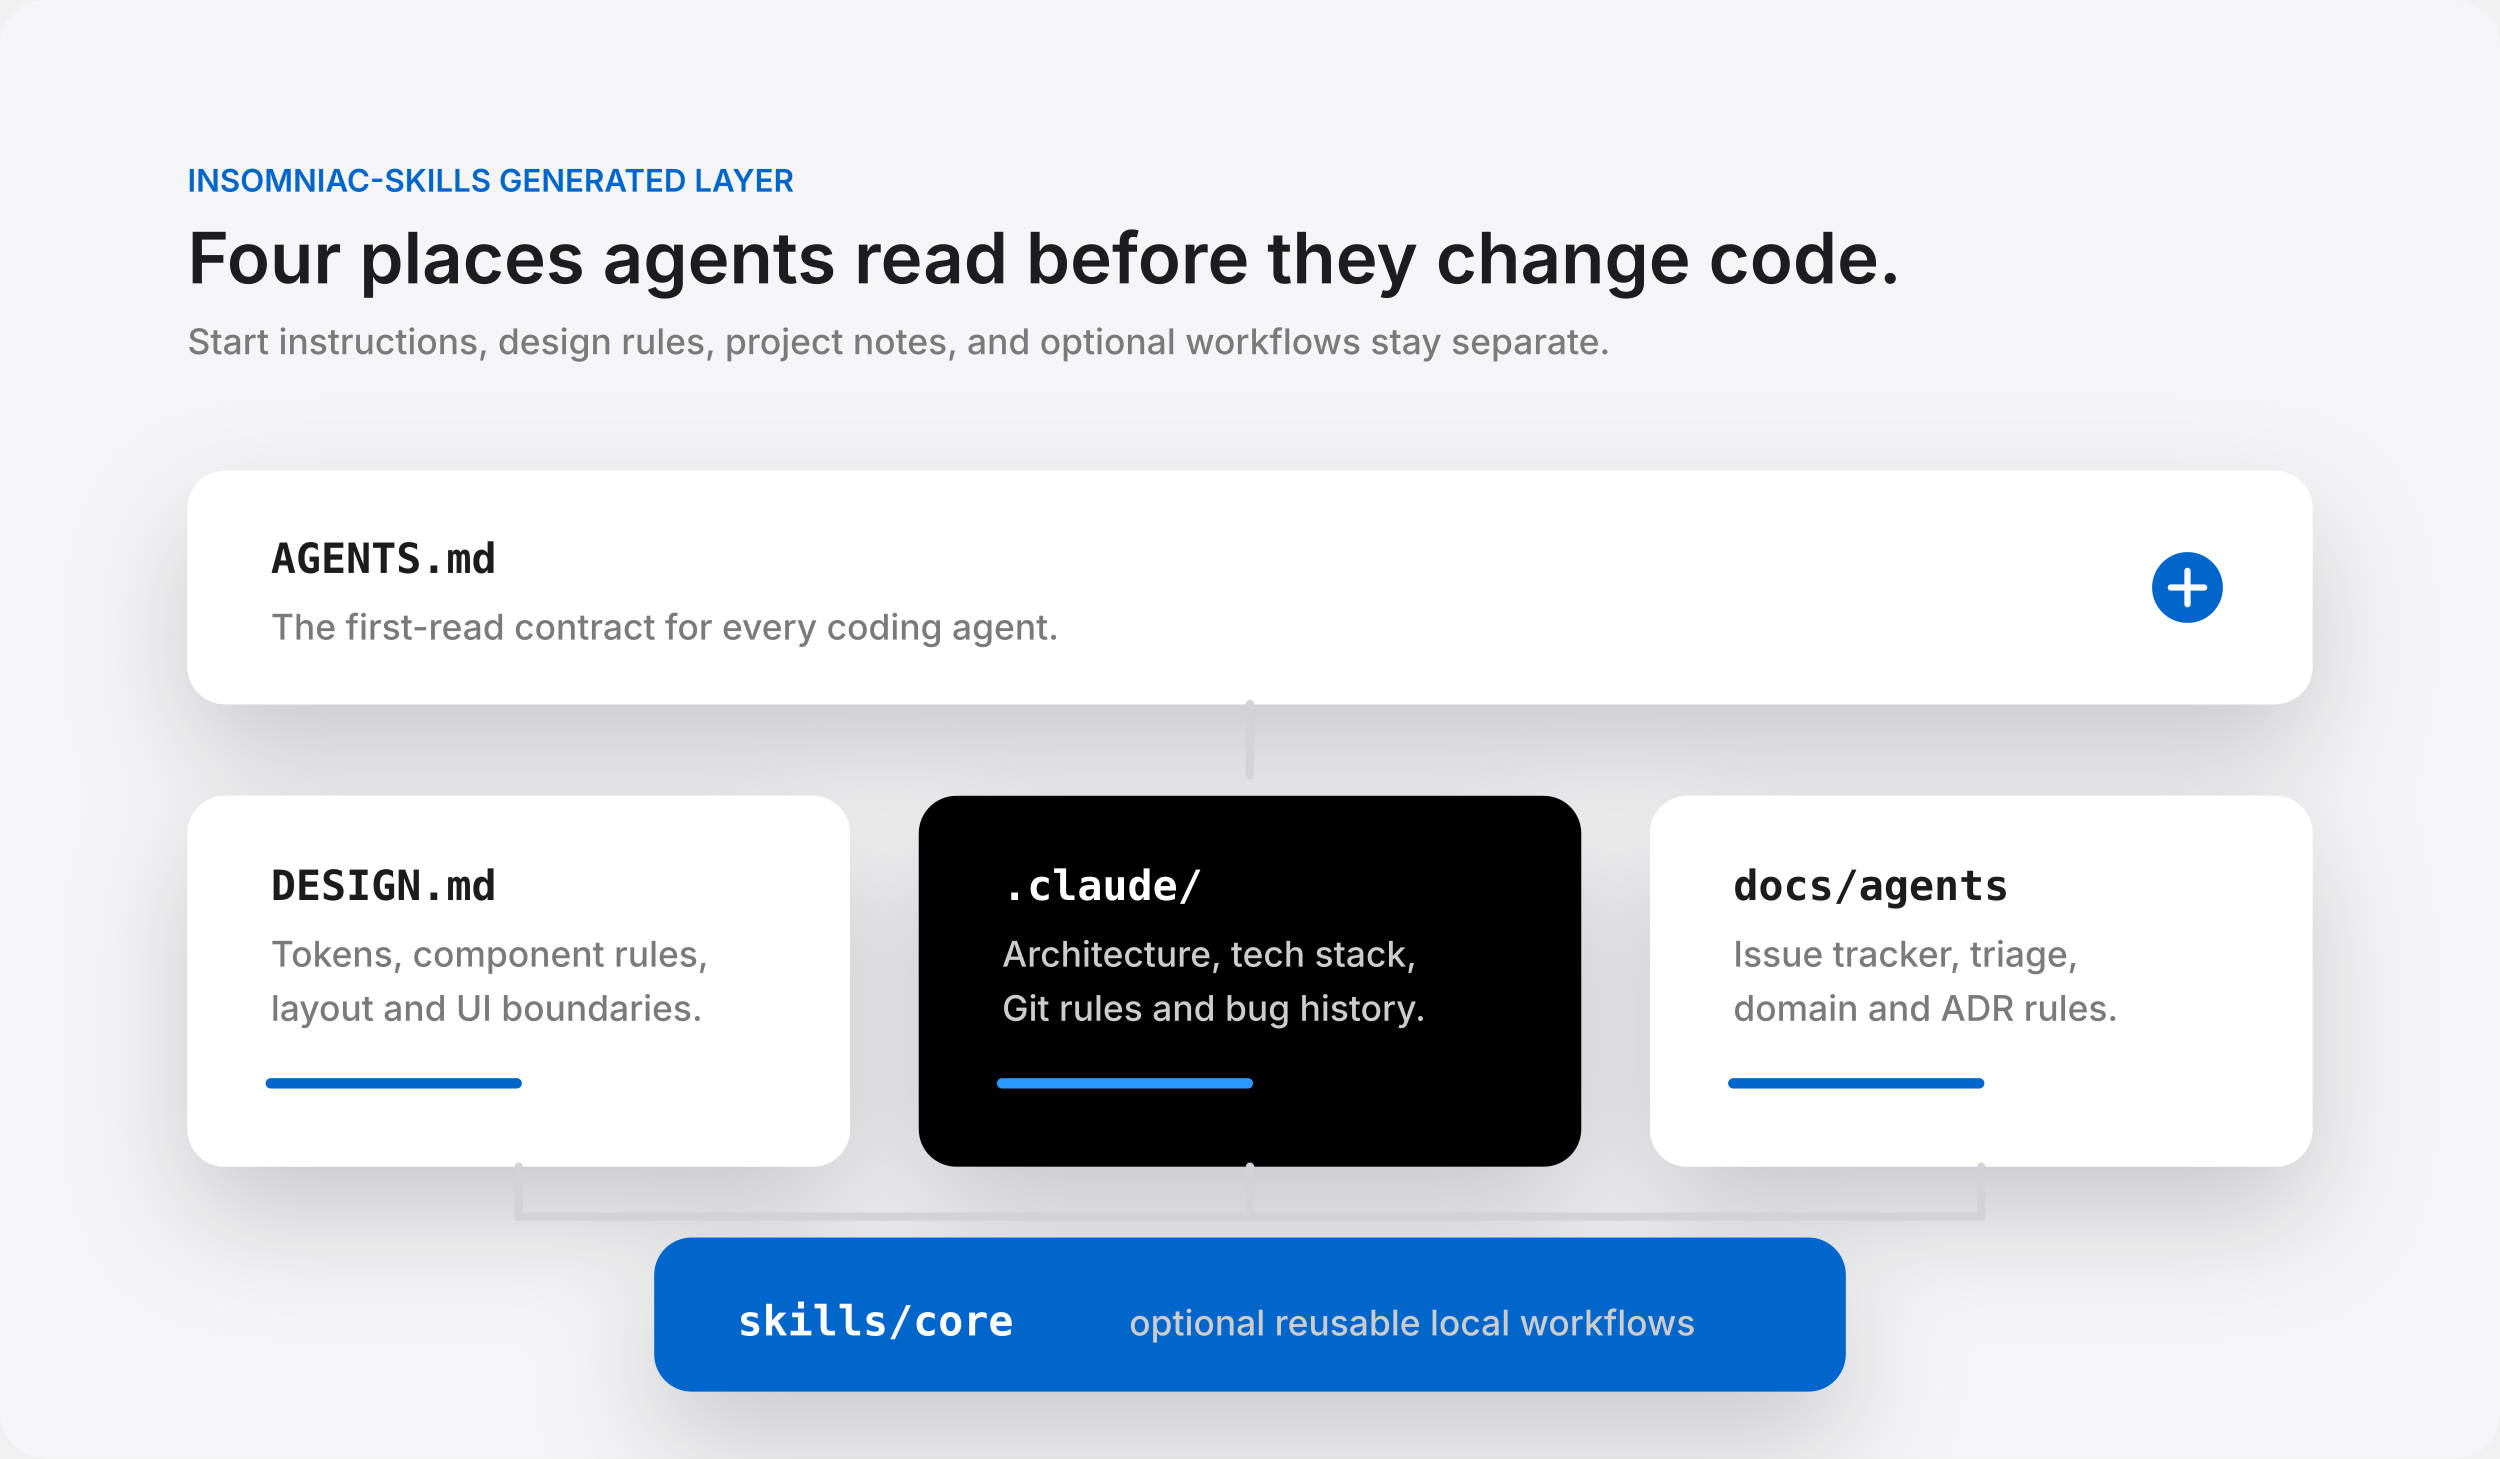
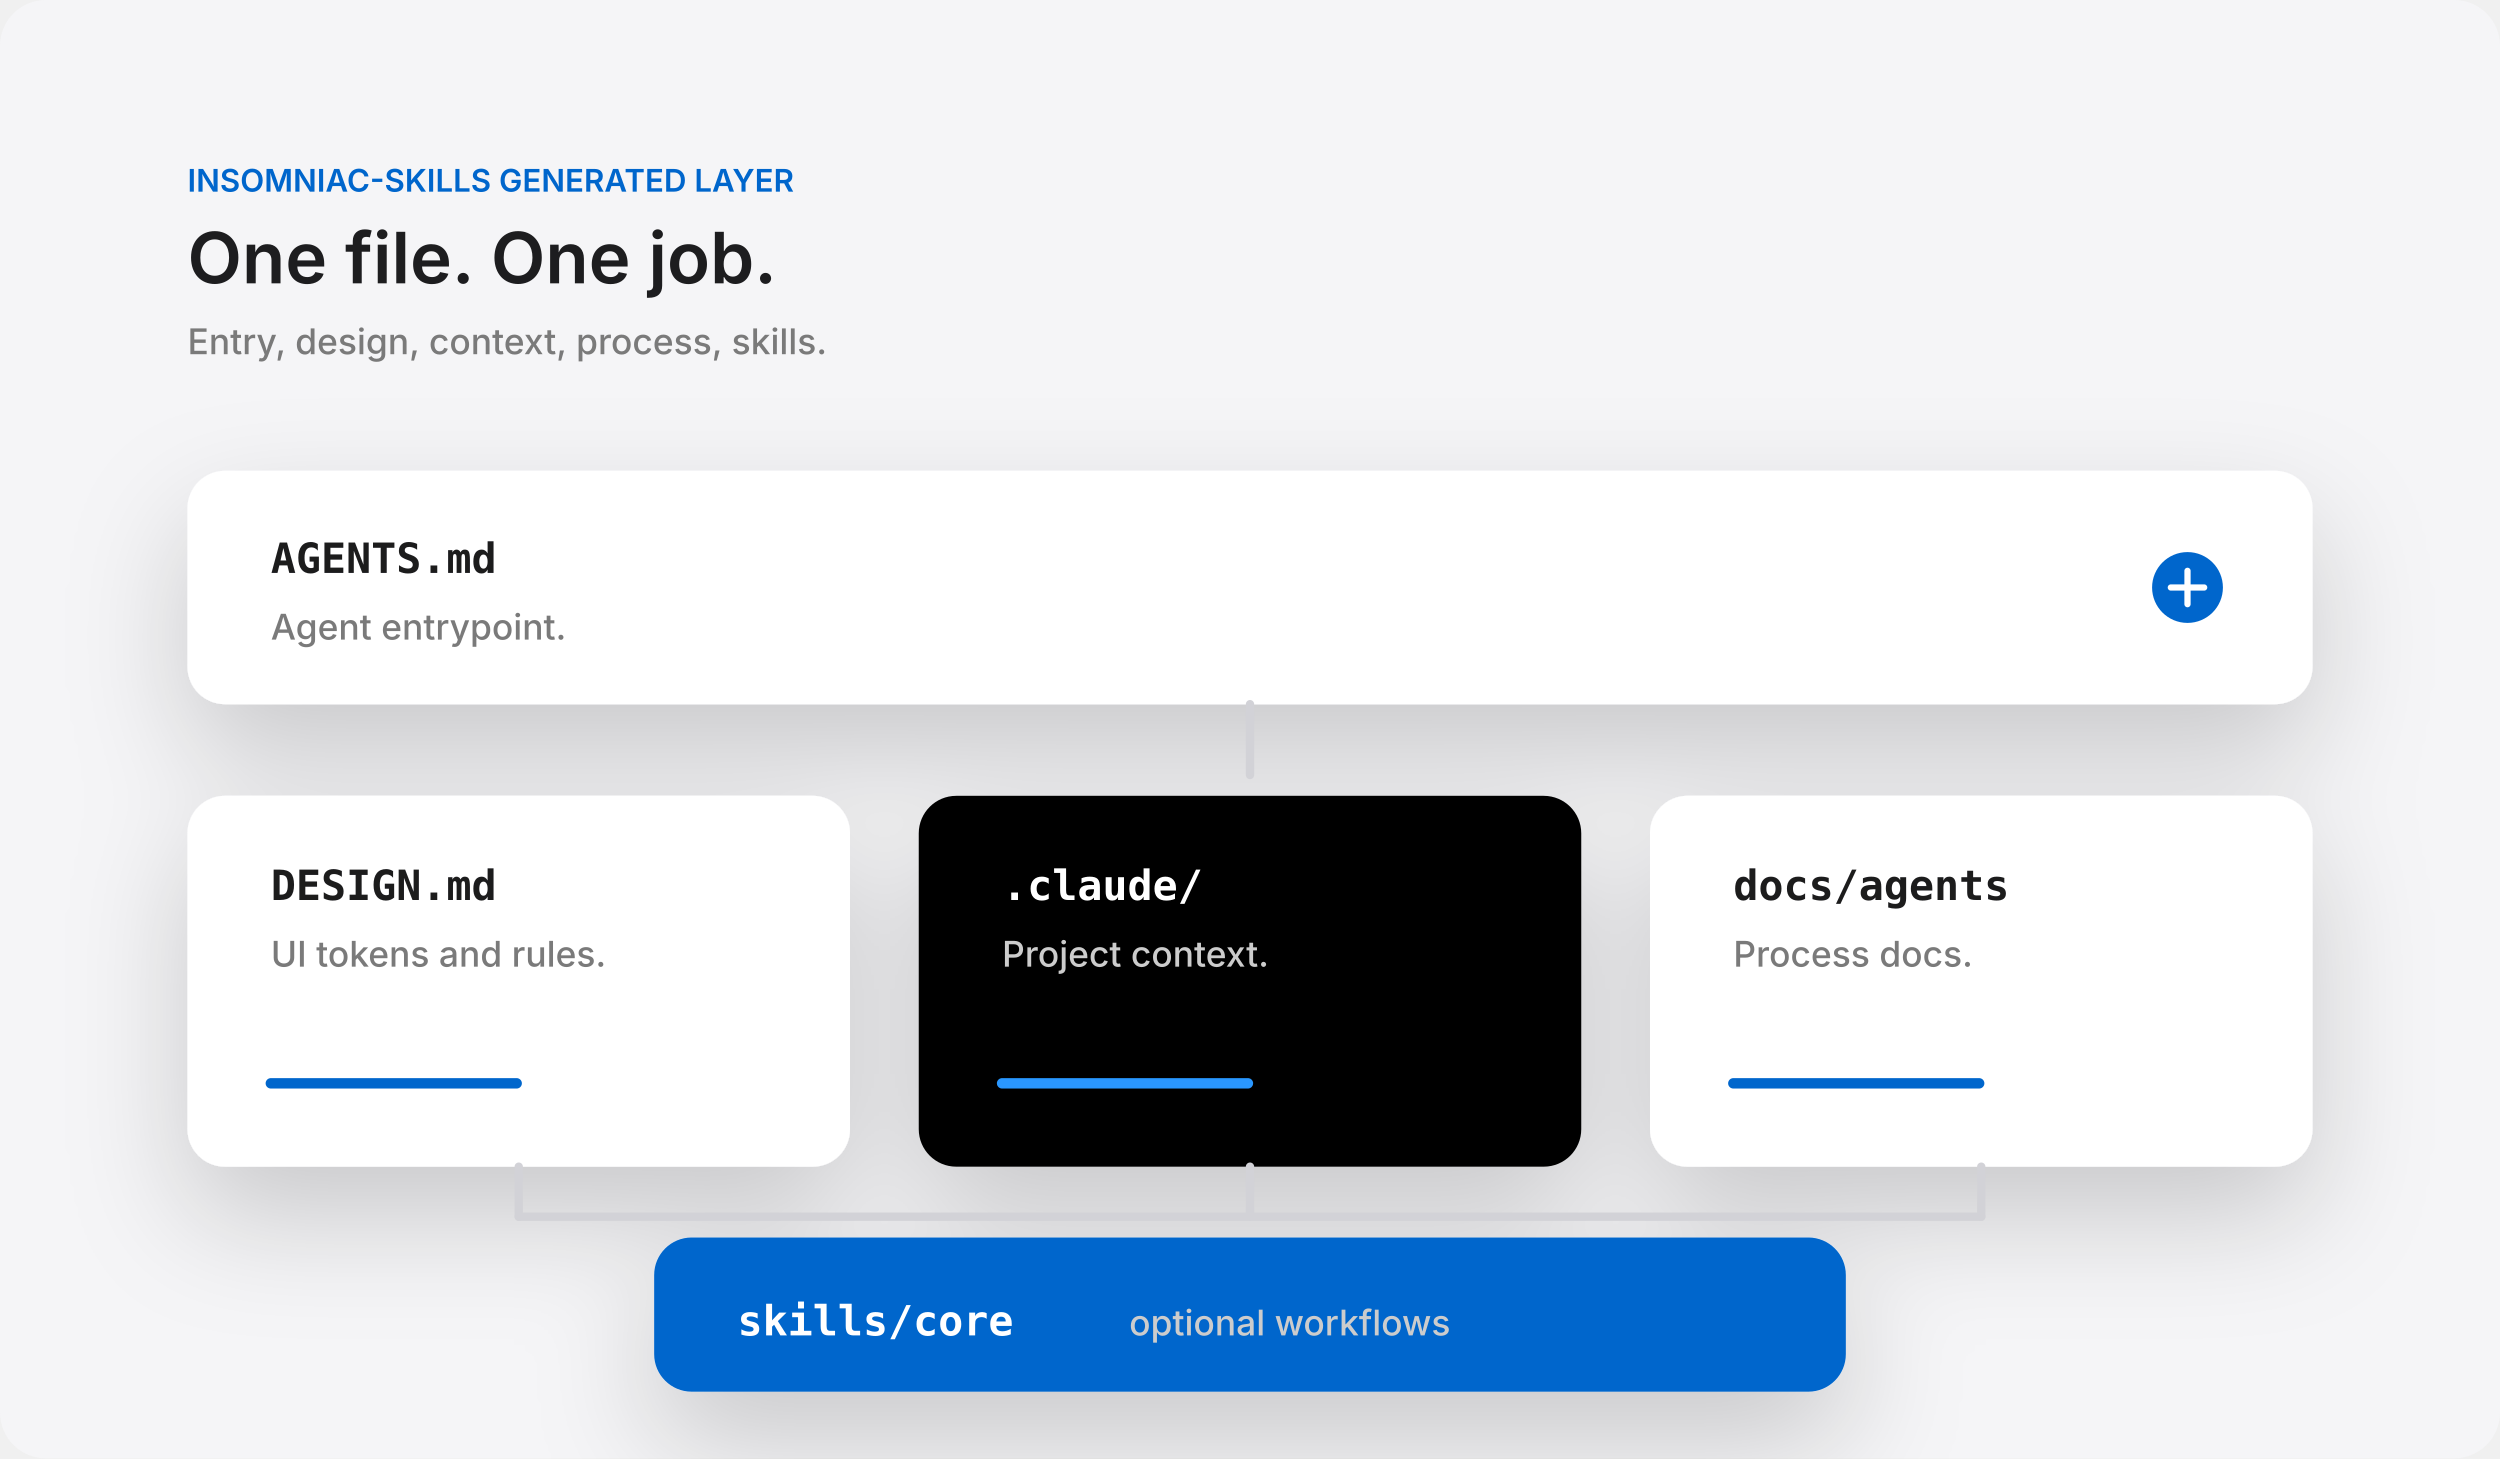
<svg xmlns="http://www.w3.org/2000/svg" width="1200" height="700" viewBox="0 0 1200 700" role="img" aria-labelledby="title desc">
  <defs>
    <filter id="productShadow" x="-20%" y="-20%" width="140%" height="150%">
      <feDropShadow dx="0" dy="24" stdDeviation="28" flood-color="#000000" flood-opacity="0.18" />
    </filter>
    <style>
      .mono{font:700 20px "SF Mono",SFMono-Regular,Menlo,Consolas,monospace;fill:#1d1d1f}
      .monoDark{font:700 20px "SF Mono",SFMono-Regular,Menlo,Consolas,monospace;fill:#ffffff}
      .label{font:600 34px -apple-system,BlinkMacSystemFont,"SF Pro Display","Segoe UI",sans-serif;fill:#1d1d1f}
      .small{font:500 17px -apple-system,BlinkMacSystemFont,"SF Pro Text","Segoe UI",sans-serif;fill:#7a7a7a}
      .smallDark{font:500 17px -apple-system,BlinkMacSystemFont,"SF Pro Text","Segoe UI",sans-serif;fill:#cccccc}
      .caption{font:600 15px -apple-system,BlinkMacSystemFont,"SF Pro Text","Segoe UI",sans-serif;fill:#0066cc}
    </style>
  </defs>
  <rect width="1200" height="700" rx="22" fill="#f5f5f7" />
  <text x="90" y="92" class="caption">INSOMNIAC-SKILLS GENERATED LAYER</text>
-   <text x="90" y="136" class="label">Four places agents read before they change code.</text>
-   <text x="90" y="170" class="small">Start instructions, design rules, project notes, and optional workflows stay separate.</text>
+   <text x="90" y="136" class="label">One file. One job.</text>
+   <text x="90" y="170" class="small">Entry, design, context, process, skills.</text>
  <g filter="url(#productShadow)">
    <rect x="90" y="226" width="1020" height="112" rx="18" fill="#ffffff" />
    <text x="130" y="275" class="mono">AGENTS.md</text>
-     <text x="130" y="307" class="small">The first-read contract for every coding agent.</text>
+     <text x="130" y="307" class="small">Agent entrypoint.</text>
    <circle cx="1050" cy="282" r="17" fill="#0066cc" />
    <path d="M1042 282h16M1050 274v16" stroke="#ffffff" stroke-width="3" stroke-linecap="round" />
    <rect x="90" y="382" width="318" height="178" rx="18" fill="#ffffff" />
    <text x="130" y="432" class="mono">DESIGN.md</text>
-     <text x="130" y="464" class="small">Tokens, component rules,</text>
-     <text x="130" y="490" class="small">layout and UI boundaries.</text>
+     <text x="130" y="464" class="small">UI tokens and rules.</text>
    <path d="M130 520h118" stroke="#0066cc" stroke-width="5" stroke-linecap="round" />
    <rect x="441" y="382" width="318" height="178" rx="18" fill="#000000" />
    <text x="481" y="432" class="monoDark">.claude/</text>
-     <text x="481" y="464" class="smallDark">Architecture, tech stack,</text>
-     <text x="481" y="490" class="smallDark">Git rules and bug history.</text>
+     <text x="481" y="464" class="smallDark">Project context.</text>
    <path d="M481 520h118" stroke="#2997ff" stroke-width="5" stroke-linecap="round" />
    <rect x="792" y="382" width="318" height="178" rx="18" fill="#ffffff" />
    <text x="832" y="432" class="mono">docs/agents</text>
-     <text x="832" y="464" class="small">Issue tracker, triage,</text>
-     <text x="832" y="490" class="small">domain and ADR rules.</text>
+     <text x="832" y="464" class="small">Process docs.</text>
    <path d="M832 520h118" stroke="#0066cc" stroke-width="5" stroke-linecap="round" />
    <rect x="314" y="594" width="572" height="74" rx="18" fill="#0066cc" />
    <text x="354" y="641" class="monoDark">skills/core</text>
-     <text x="542" y="641" class="smallDark">optional reusable local workflows</text>
+     <text x="542" y="641" class="smallDark">optional workflows</text>
  </g>
  <path d="M600 338v34" stroke="#d2d2d7" stroke-width="4" stroke-linecap="round" />
  <path d="M249 560v24M600 560v24M951 560v24" stroke="#d2d2d7" stroke-width="4" stroke-linecap="round" />
  <path d="M249 584h702" stroke="#d2d2d7" stroke-width="4" stroke-linecap="round" />
</svg>
